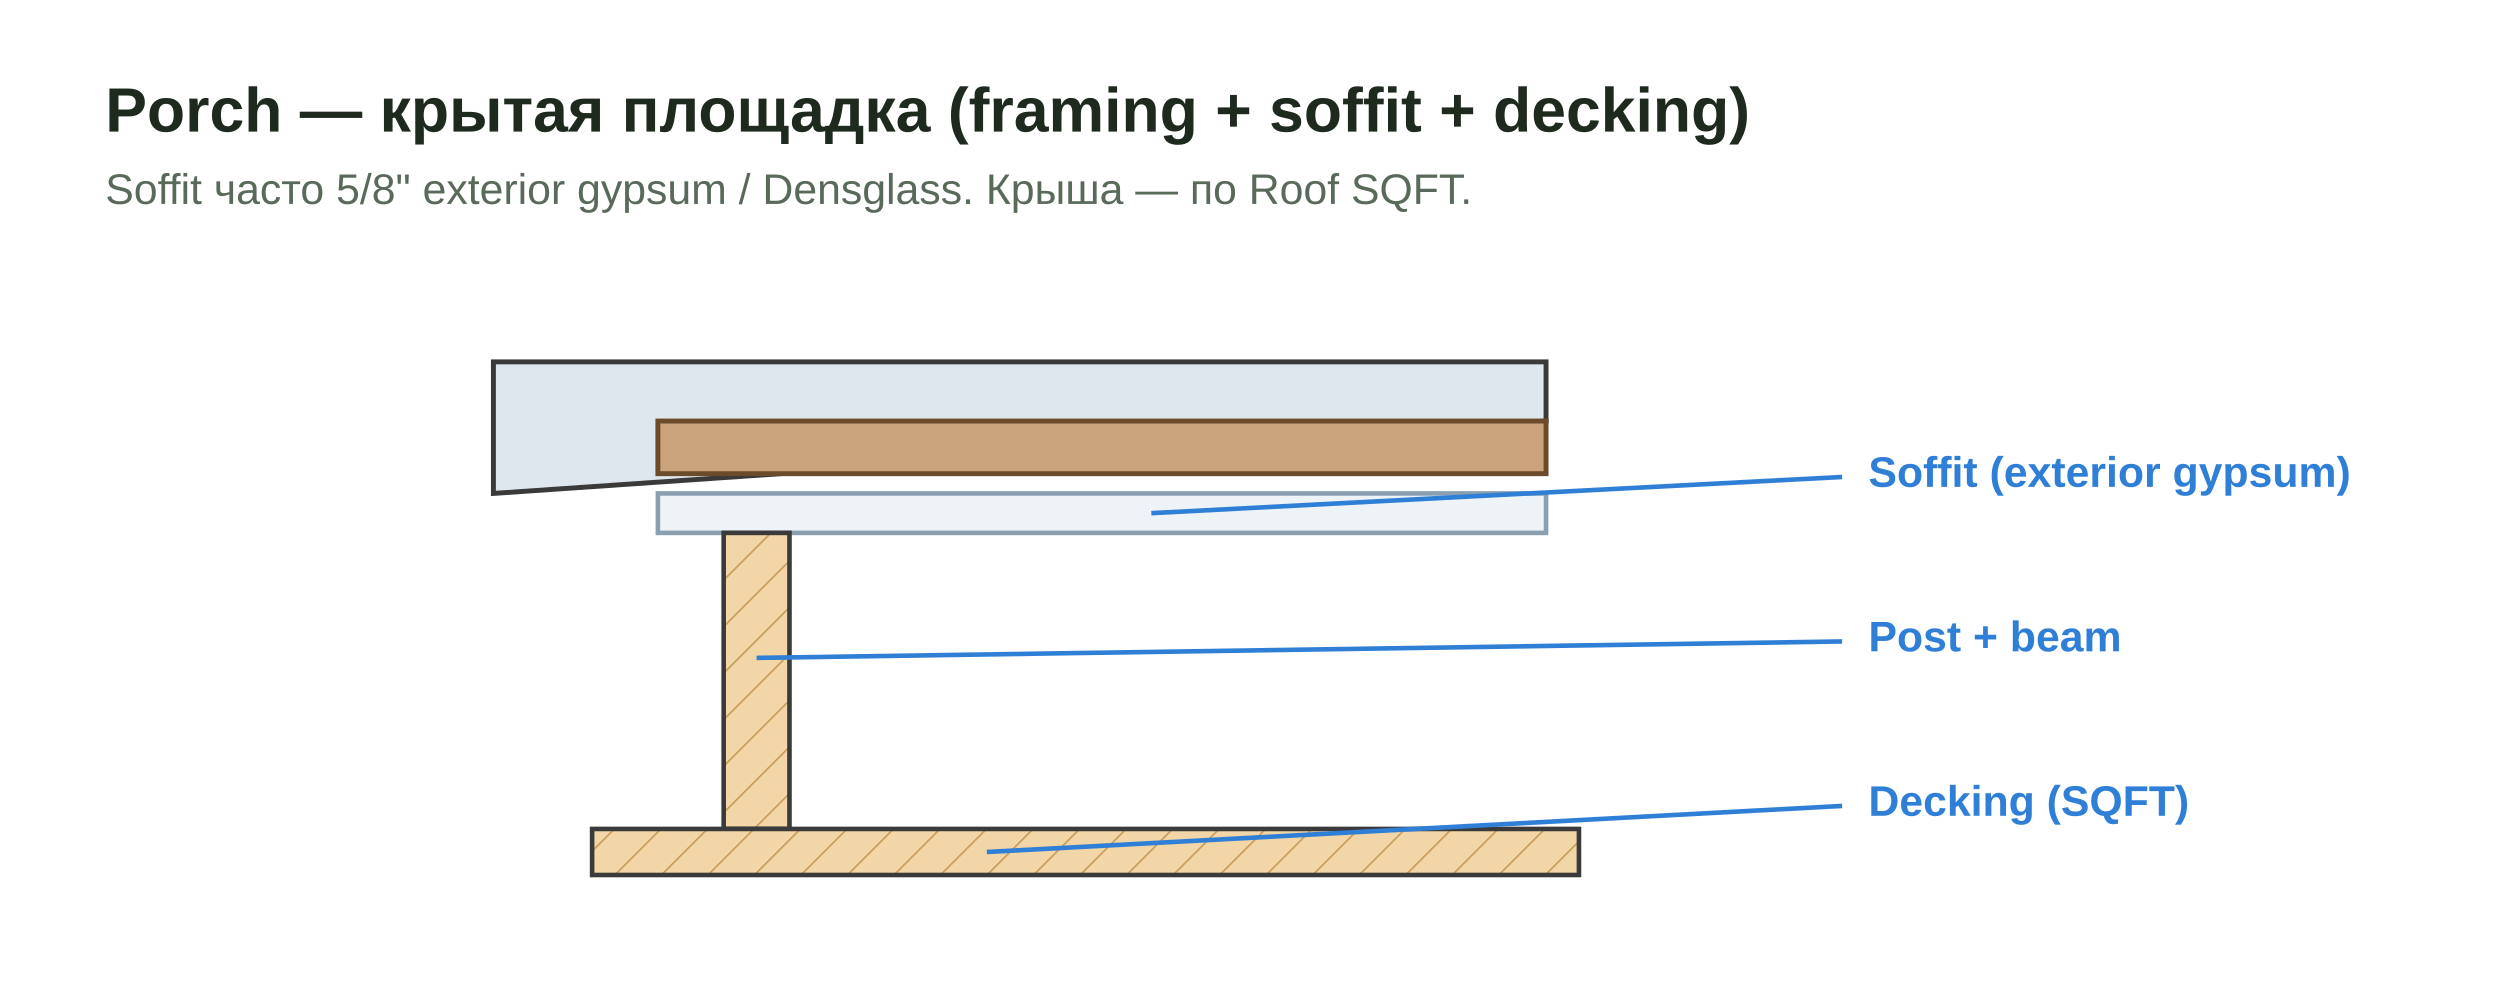
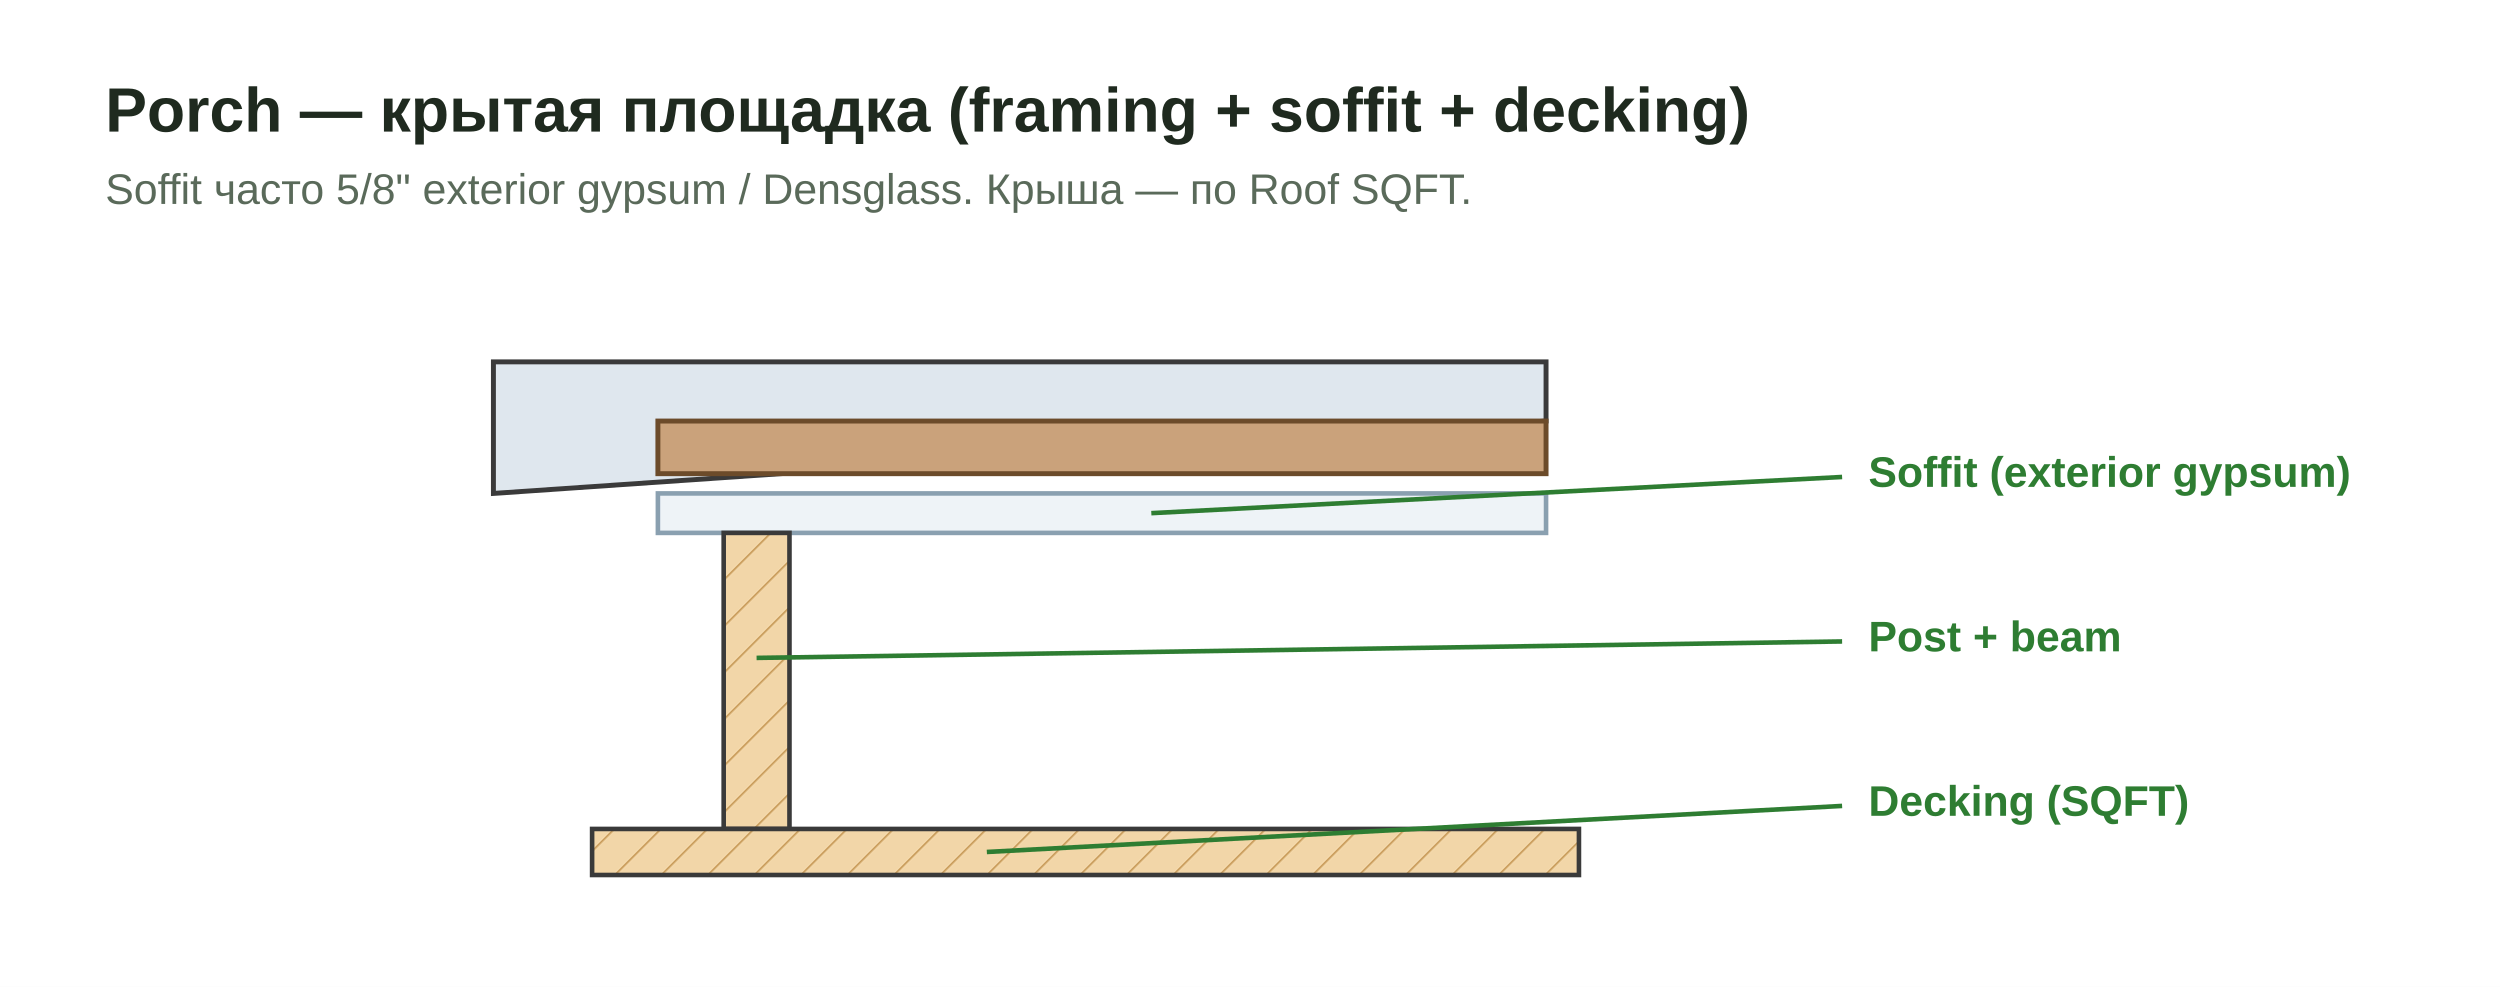
<svg xmlns="http://www.w3.org/2000/svg" viewBox="0 0 760 300" role="img" aria-labelledby="t">
  <defs>
    <pattern id="w" width="10" height="10" patternUnits="userSpaceOnUse" patternTransform="rotate(45)">
      <rect width="10" height="10" fill="#f2d6a8" />
      <line x1="0" y1="0" x2="0" y2="10" stroke="#c89b5a" stroke-width="1" />
    </pattern>
-     <style>.t{font:700 19px "Segoe UI",Arial,sans-serif;fill:#1f2a1f}.s{font:400 13px "Segoe UI",Arial,sans-serif;fill:#5a6a5a}.l{font:600 13px "Segoe UI",Arial,sans-serif;fill:#2f7fd6}</style>
+     <style>.t{font:700 19px "Segoe UI",Arial,sans-serif;fill:#1f2a1f}.s{font:400 13px "Segoe UI",Arial,sans-serif;fill:#5a6a5a}.l{font:600 13px "Segoe UI",Arial,sans-serif;fill:#2e7d32}</style>
  </defs>
  <rect width="760" height="300" fill="#fff" />
  <text class="t" x="32" y="40">Porch — крытая площадка (framing + soffit + decking)</text>
  <text class="s" x="32" y="62">Soffit часто 5/8" exterior gypsum / Densglass. Крыша — по Roof SQFT.</text>
  <polygon points="150,110 470,110 470,128 150,150" fill="#dfe7ee" stroke="#3a3a3a" stroke-width="1.5" />
  <rect x="200" y="150" width="270" height="12" fill="#eef3f7" stroke="#8aa0b0" stroke-width="1.4" />
  <rect x="200" y="128" width="270" height="16" fill="#caa27b" stroke="#6c4b2a" stroke-width="1.5" />
  <rect x="220" y="162" width="20" height="90" fill="url(#w)" stroke="#3a3a3a" stroke-width="1.4" />
  <rect x="180" y="252" width="300" height="14" fill="url(#w)" stroke="#3a3a3a" stroke-width="1.4" />
-   <line x1="350" y1="156" x2="560" y2="145" stroke="#2f7fd6" stroke-width="1.4" />
+   <line x1="350" y1="156" x2="560" y2="145" stroke="#2e7d32" stroke-width="1.4" />
  <text class="l" x="568" y="148">Soffit (exterior gypsum)</text>
-   <line x1="230" y1="200" x2="560" y2="195" stroke="#2f7fd6" stroke-width="1.4" />
+   <line x1="230" y1="200" x2="560" y2="195" stroke="#2e7d32" stroke-width="1.4" />
  <text class="l" x="568" y="198">Post + beam</text>
-   <line x1="300" y1="259" x2="560" y2="245" stroke="#2f7fd6" stroke-width="1.4" />
+   <line x1="300" y1="259" x2="560" y2="245" stroke="#2e7d32" stroke-width="1.4" />
  <text class="l" x="568" y="248">Decking (SQFT)</text>
</svg>
